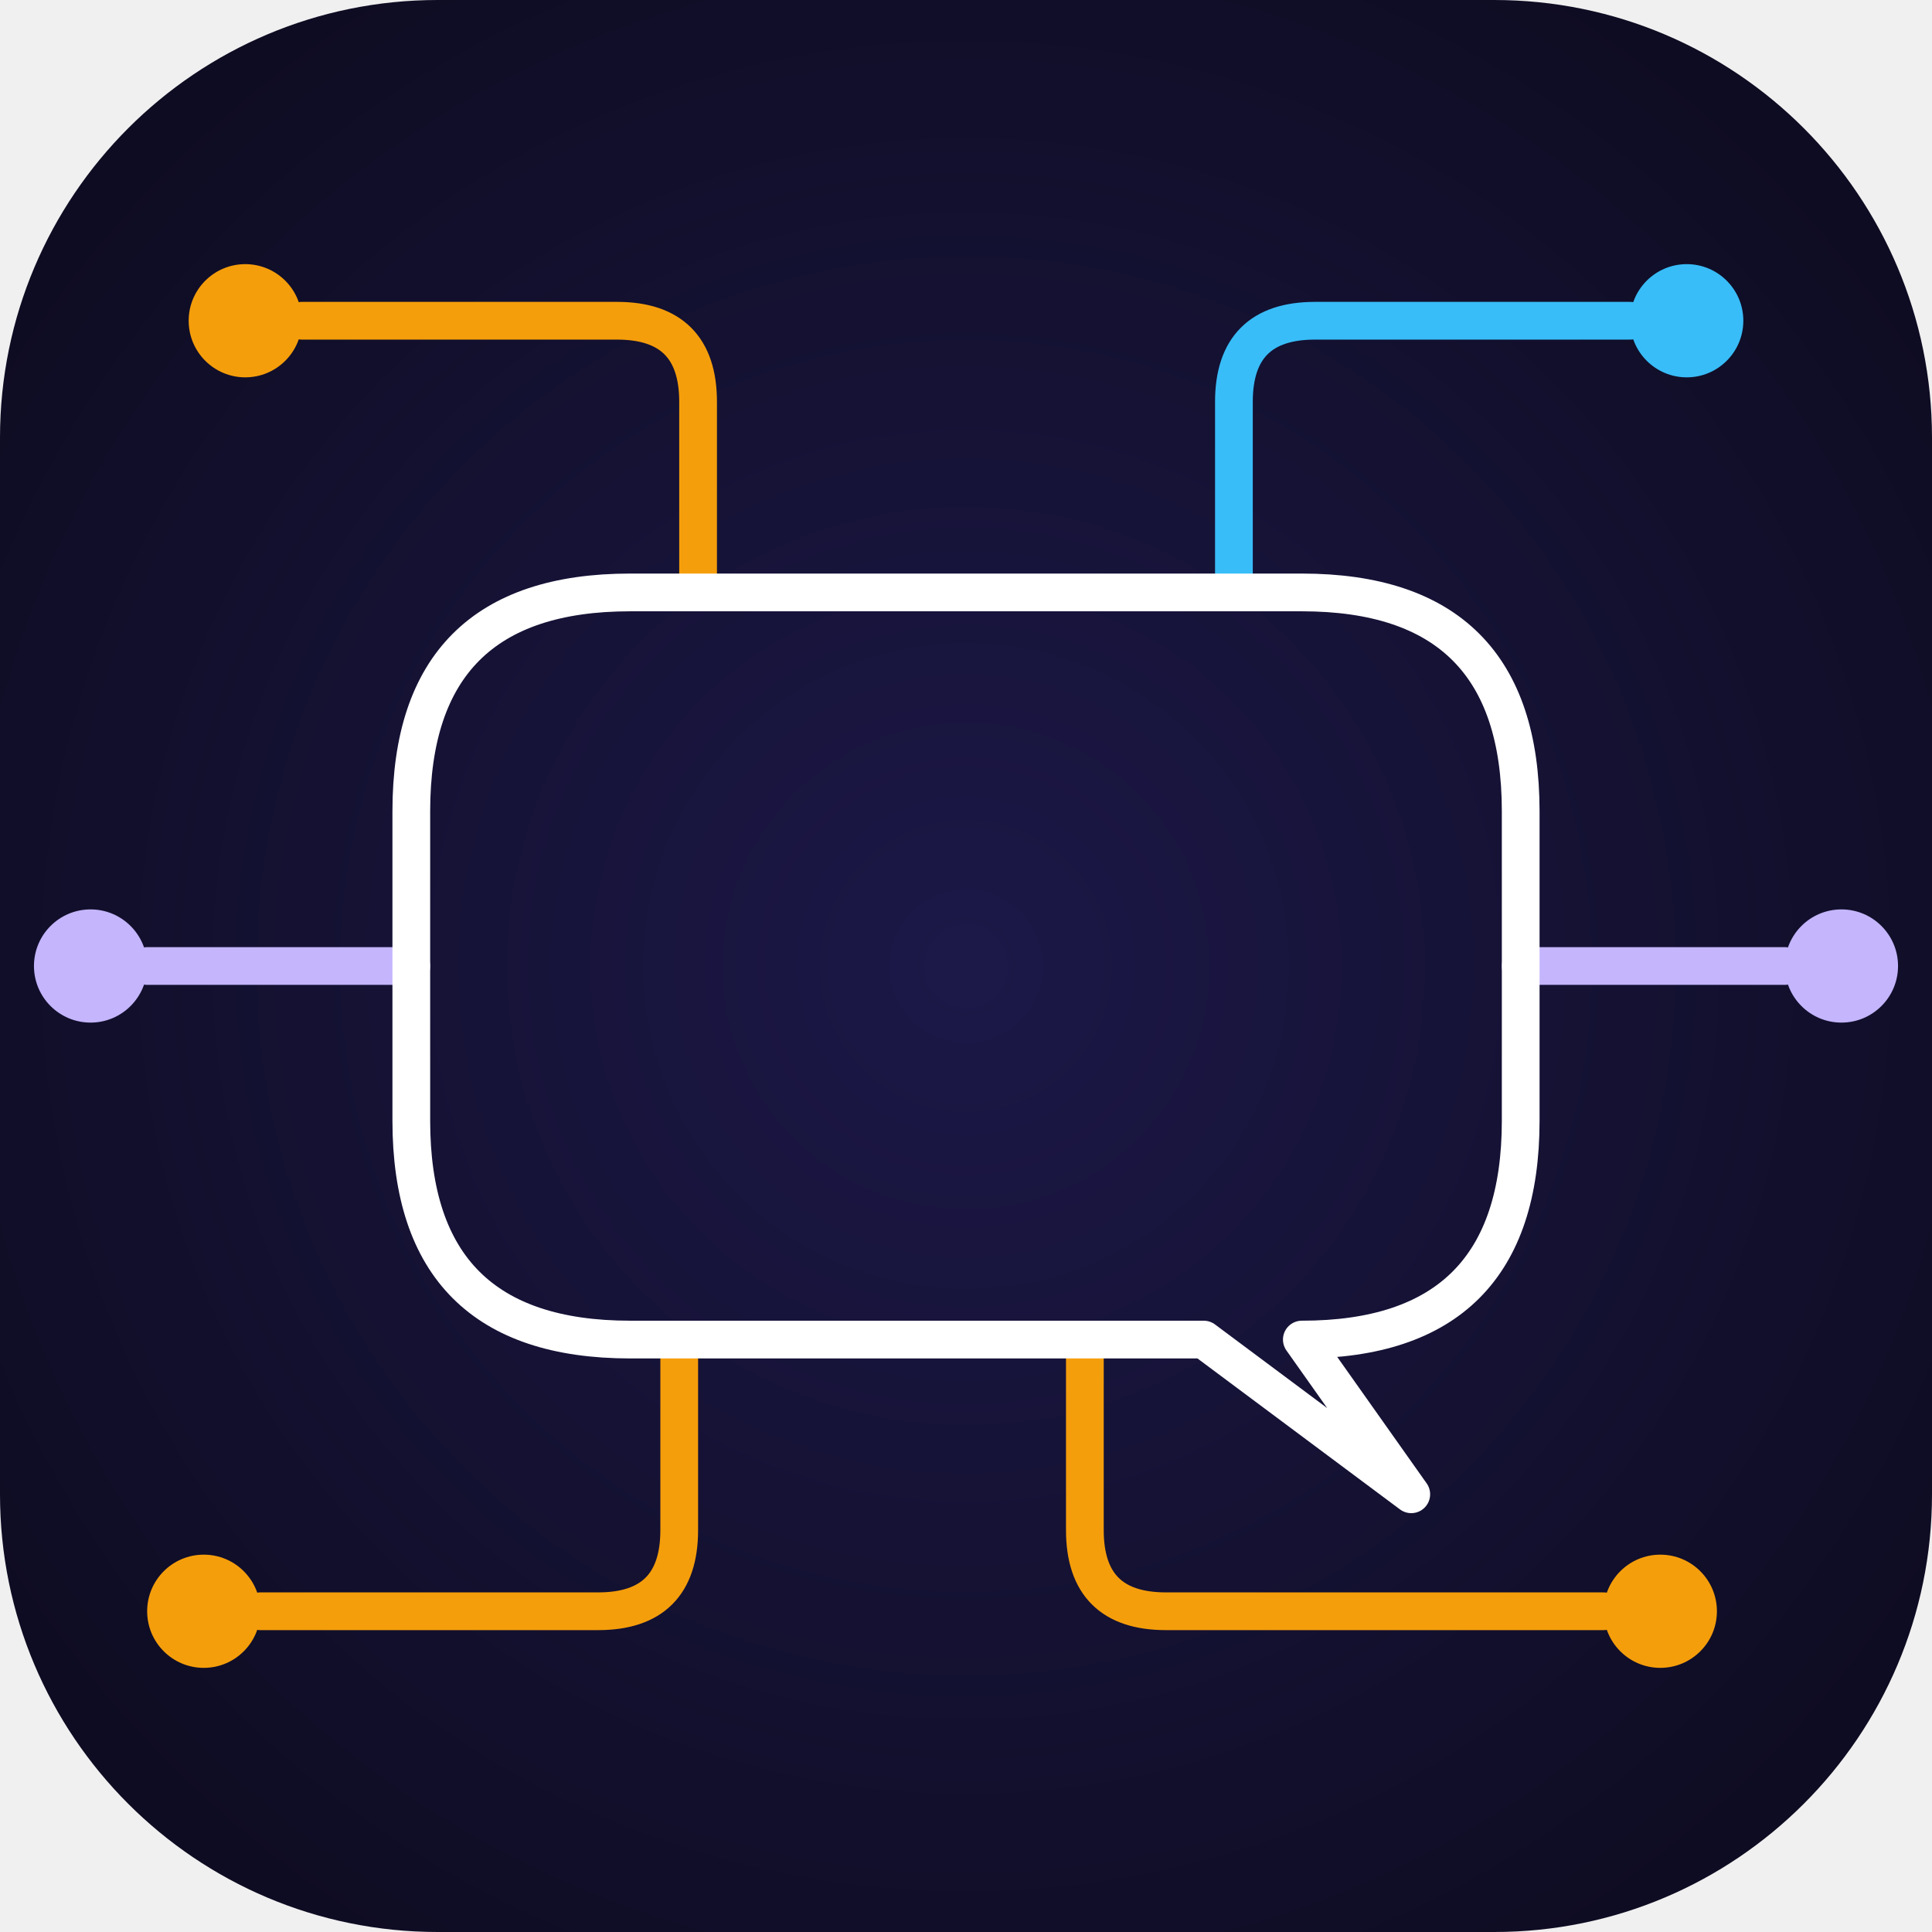
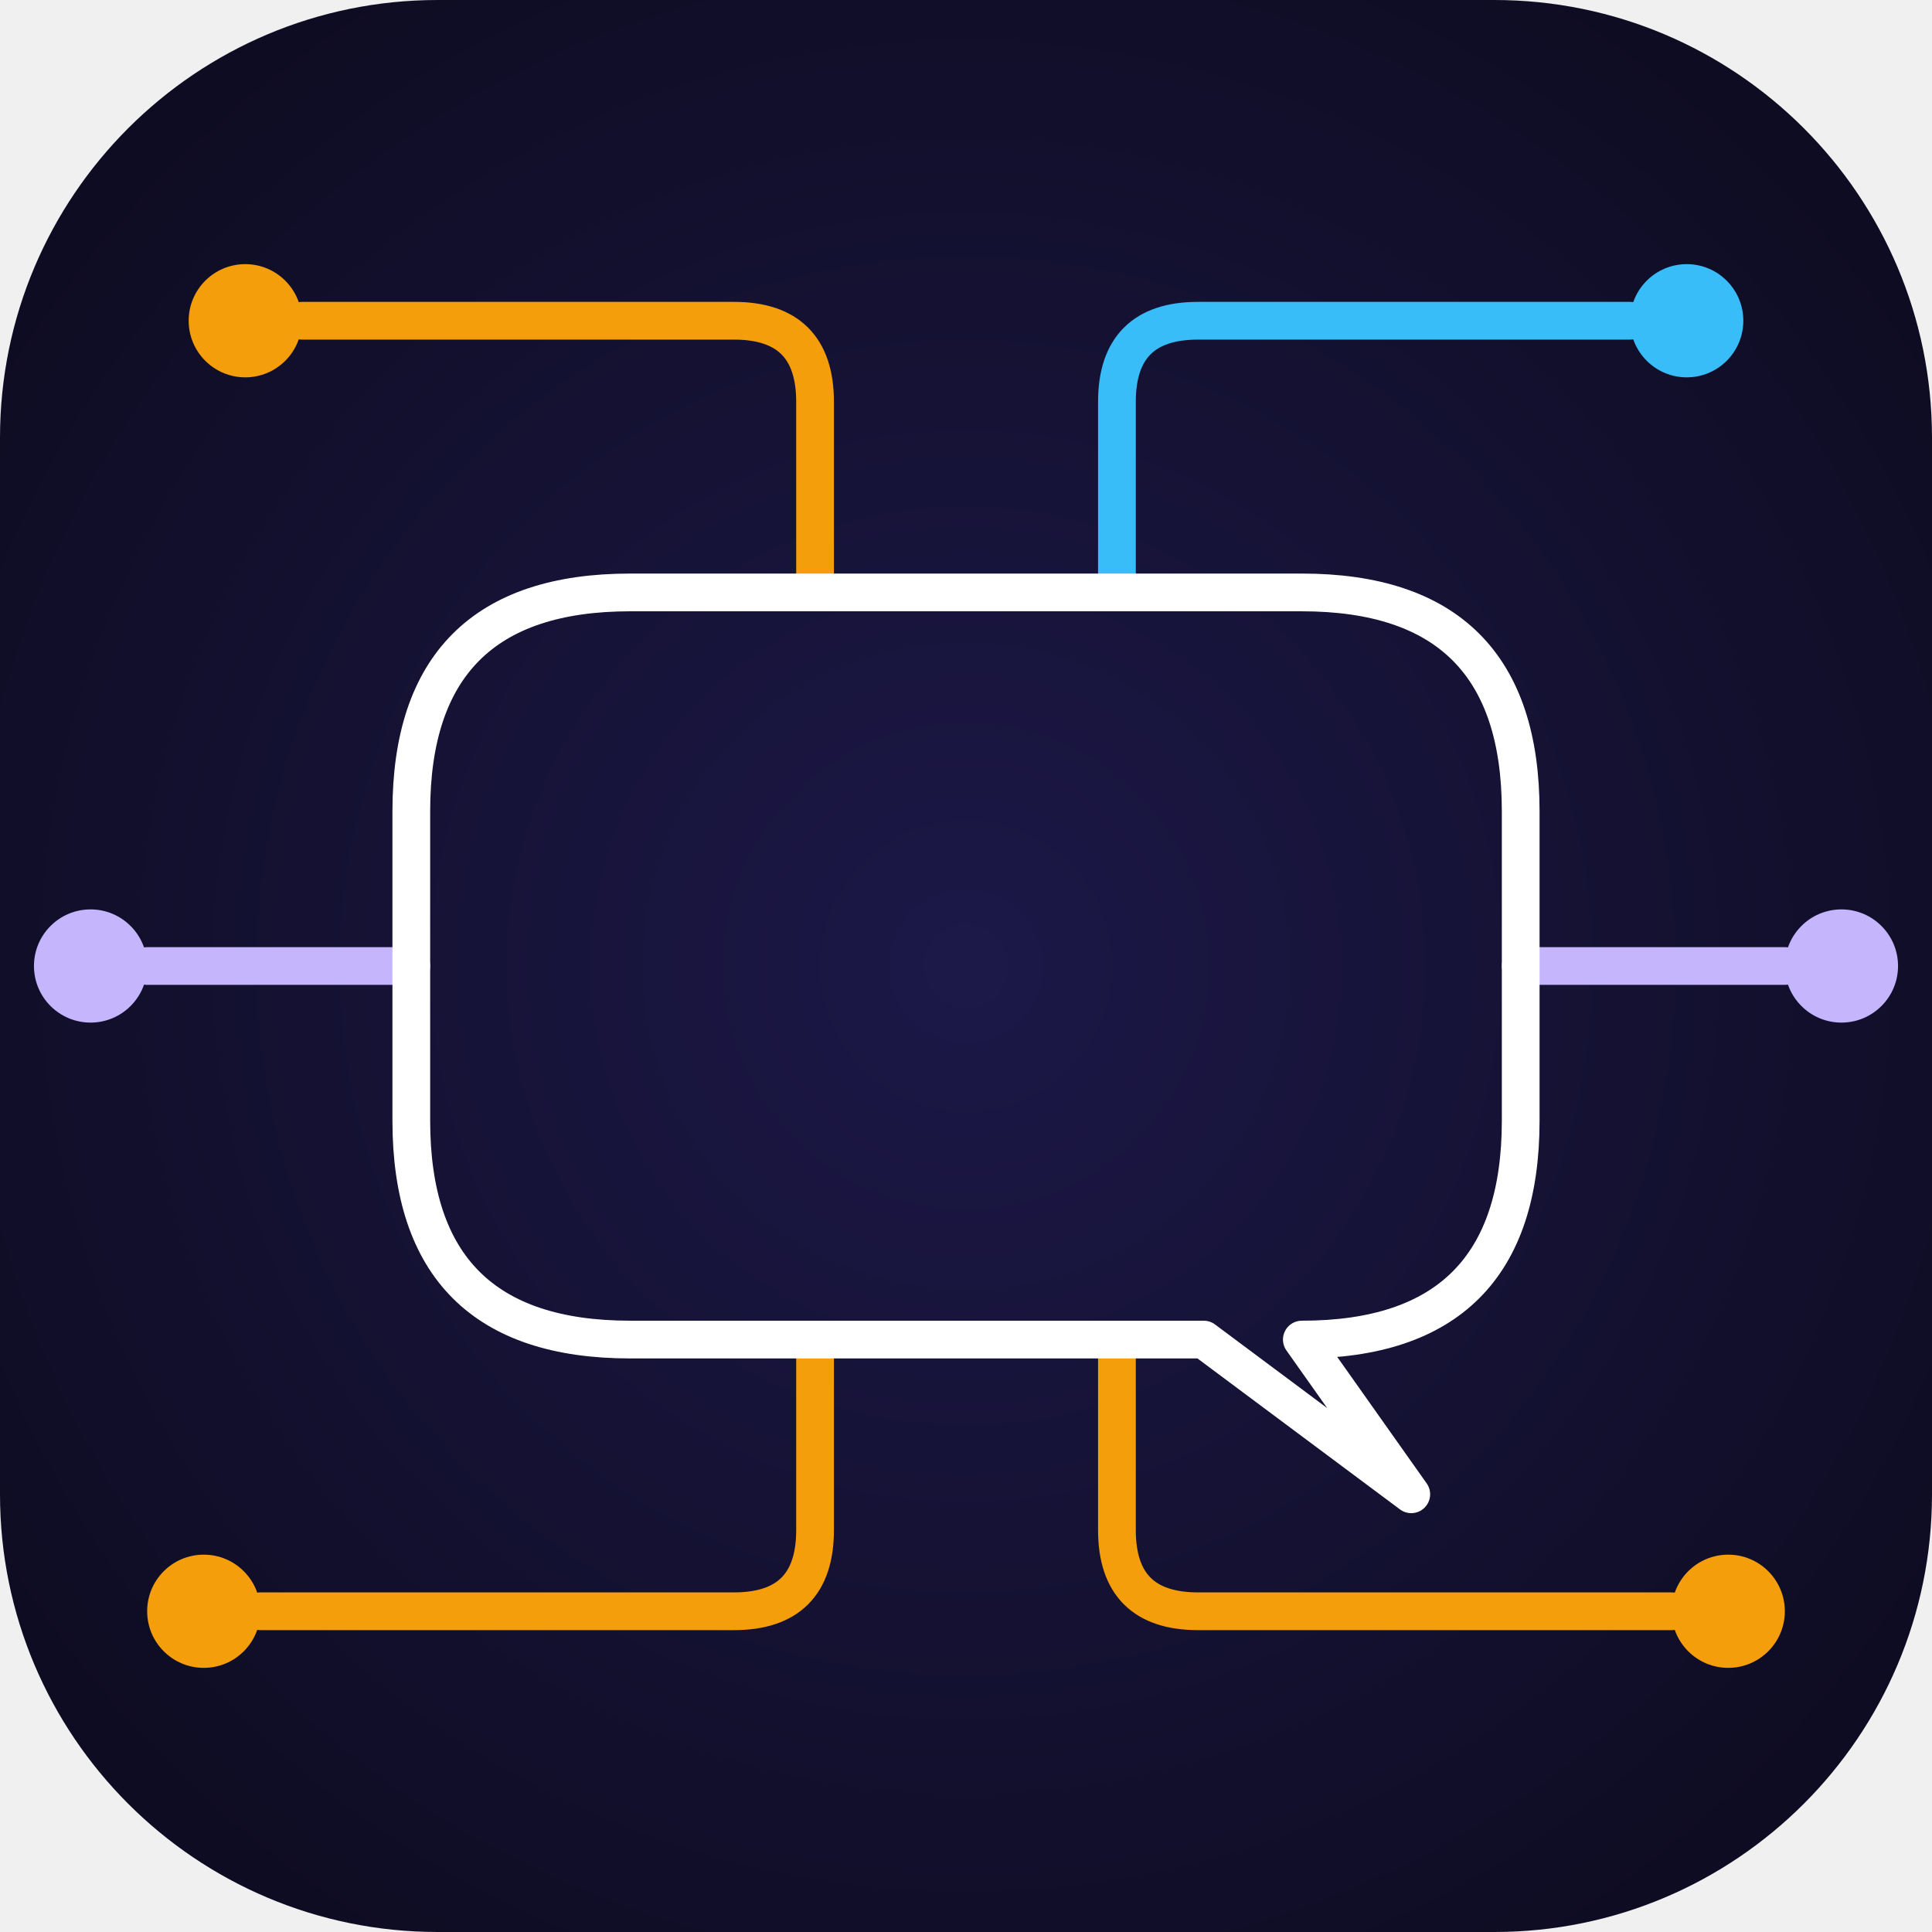
<svg xmlns="http://www.w3.org/2000/svg" width="1024" height="1024" viewBox="0 0 1024 1024">
  <defs>
    <radialGradient id="bg" cx="50%" cy="50%" r="60%">
      <stop offset="0%" stop-color="#1c1848" />
      <stop offset="100%" stop-color="#0e0c22" />
    </radialGradient>
    <clipPath id="iconClip">
      <rect width="1024" height="1024" rx="232" />
    </clipPath>
  </defs>
  <rect width="1024" height="1024" rx="232" fill="url(#bg)" />
  <g clip-path="url(#iconClip)">
-     <path d="M 370 314 L 370 213 Q 370 170 327 170 L 160 170" fill="none" stroke="#f59e0b" stroke-width="20" stroke-linecap="round" />
-     <path d="M 654 314 L 654 213 Q 654 170 697 170 L 864 170" fill="none" stroke="#38bdf8" stroke-width="20" stroke-linecap="round" />
+     <path d="M 432 314 L 432 213 Q 432 170 389 170 L 160 170" fill="none" stroke="#f59e0b" stroke-width="20" stroke-linecap="round" />
+     <path d="M 592 314 L 592 213 Q 592 170 635 170 L 864 170" fill="none" stroke="#38bdf8" stroke-width="20" stroke-linecap="round" />
    <path d="M 218 512 L 78 512" fill="none" stroke="#c4b5fd" stroke-width="20" stroke-linecap="round" />
    <path d="M 806 512 L 946 512" fill="none" stroke="#c4b5fd" stroke-width="20" stroke-linecap="round" />
-     <path d="M 360 710 L 360 811 Q 360 854 317 854 L 138 854" fill="none" stroke="#f59e0b" stroke-width="20" stroke-linecap="round" />
-     <path d="M 575 710 L 575 811 Q 575 854 618 854 L 850 854" fill="none" stroke="#f59e0b" stroke-width="20" stroke-linecap="round" />
+     <path d="M 432 710 L 432 811 Q 432 854 389 854 L 138 854" fill="none" stroke="#f59e0b" stroke-width="20" stroke-linecap="round" />
+     <path d="M 592 710 L 592 811 Q 592 854 635 854 L 886 854" fill="none" stroke="#f59e0b" stroke-width="20" stroke-linecap="round" />
    <path d="M 218 430 Q 218 314 334 314 L 690 314 Q 806 314 806 430              L 806 594 Q 806 710 690 710 L 748 792 L 638 710              L 334 710 Q 218 710 218 594 Z" fill="none" stroke="white" stroke-width="20" stroke-linejoin="round" />
    <circle cx="130" cy="170" r="30" fill="#f59e0b" />
    <circle cx="894" cy="170" r="30" fill="#38bdf8" />
    <circle cx="48" cy="512" r="30" fill="#c4b5fd" />
    <circle cx="976" cy="512" r="30" fill="#c4b5fd" />
    <circle cx="108" cy="854" r="30" fill="#f59e0b" />
-     <circle cx="880" cy="854" r="30" fill="#f59e0b" />
+     <circle cx="916" cy="854" r="30" fill="#f59e0b" />
  </g>
</svg>
